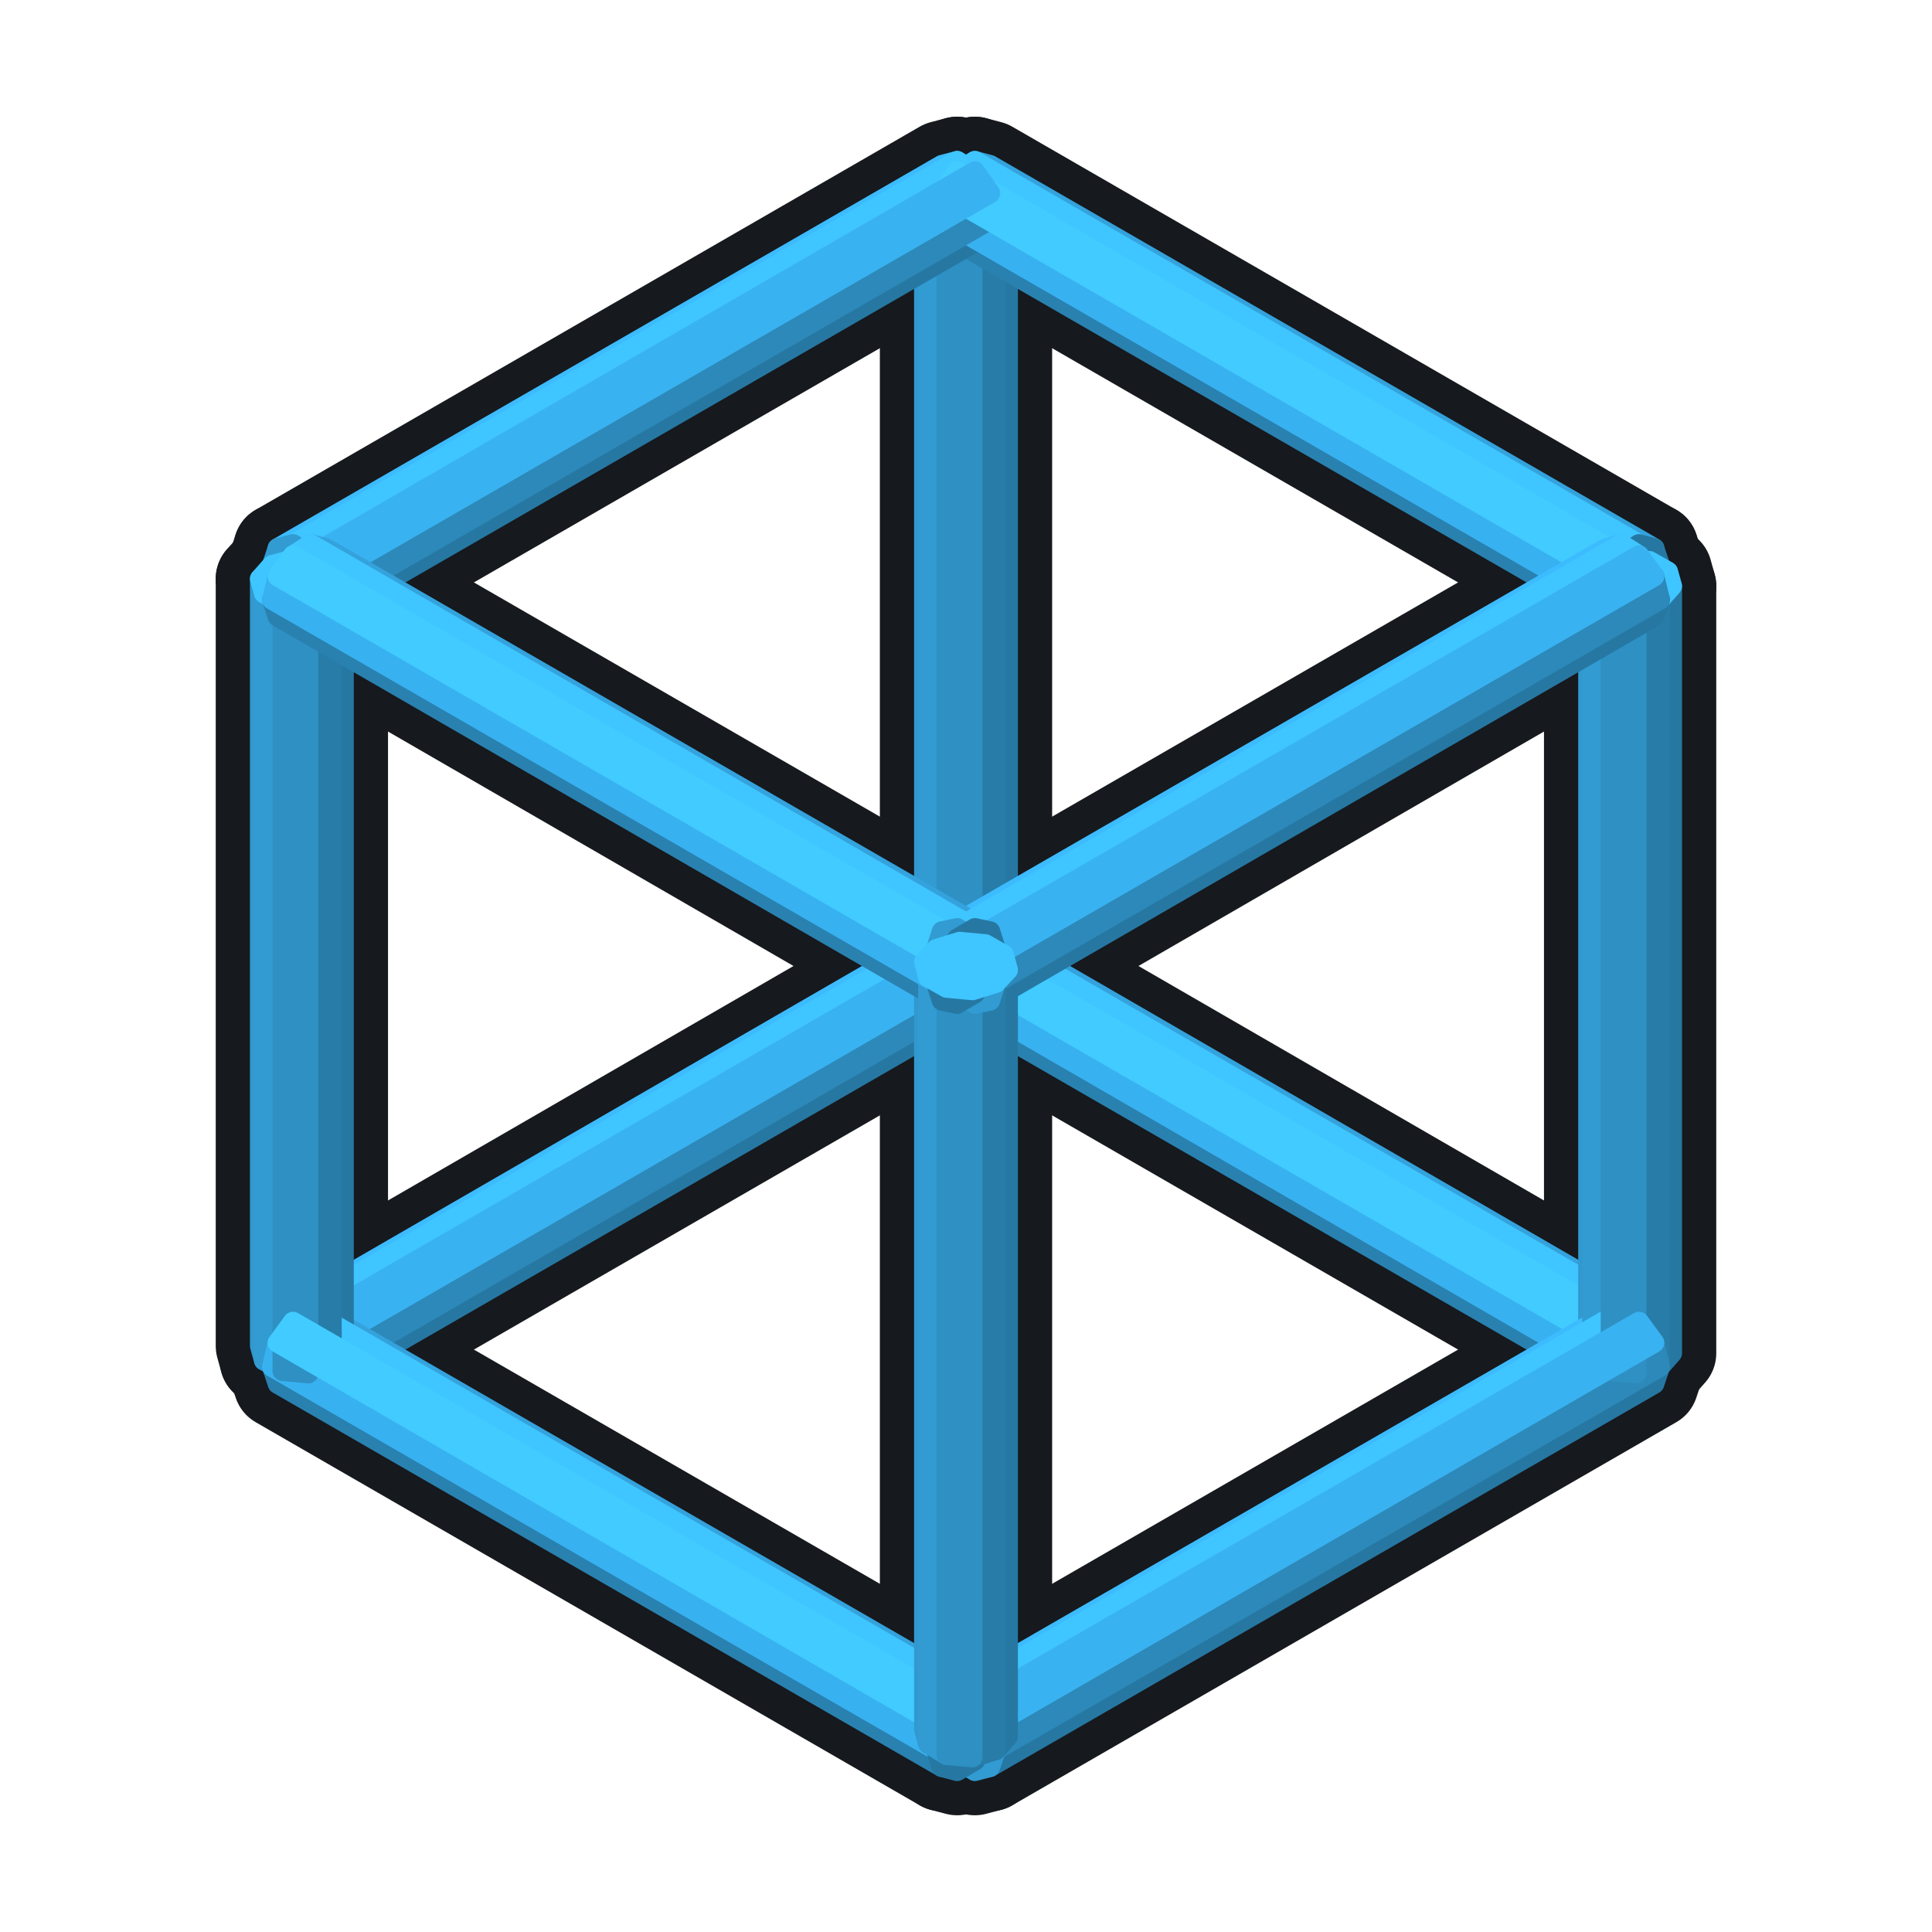
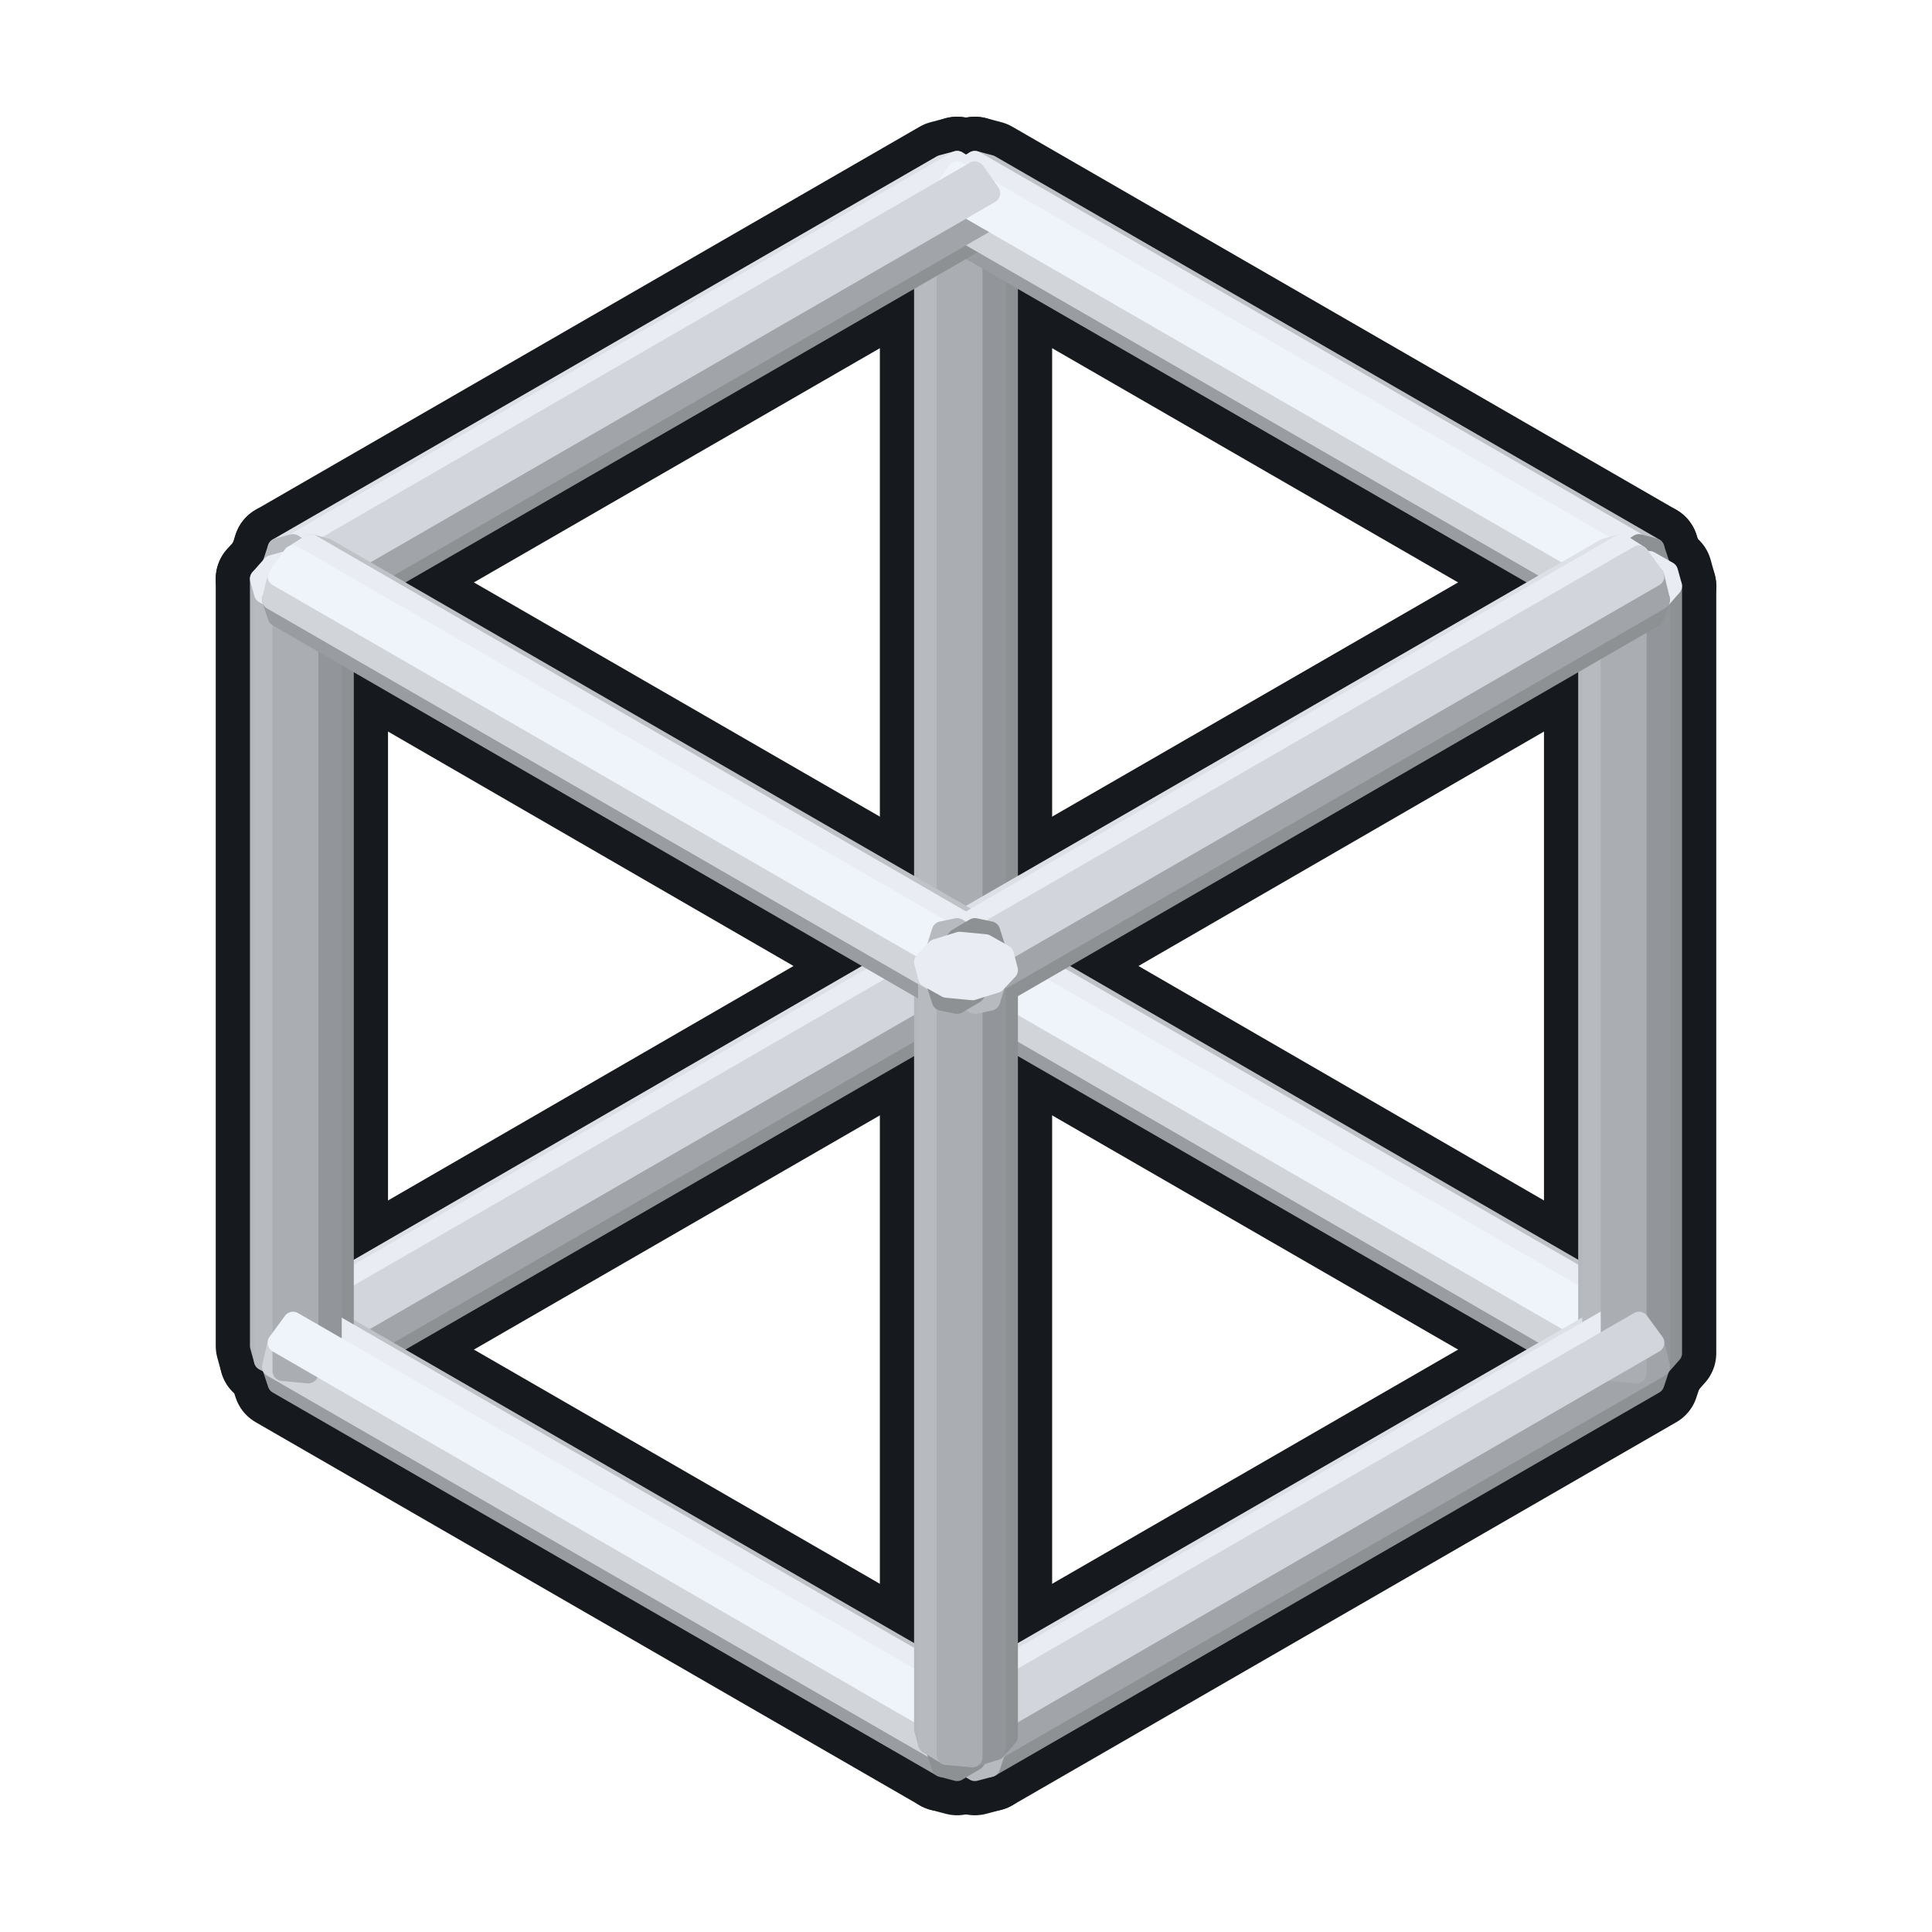
<svg xmlns="http://www.w3.org/2000/svg" width="24" height="24" viewBox="0 0 24 24">
  <path d="M11.48 11.95 L11.53 12.14 L11.53 2.61 L11.48 2.43 Z" fill="#16191d" stroke="#16191d" stroke-width="1.1" stroke-linejoin="round" />
  <path d="M12.30 11.57 L12.11 11.53 L20.36 16.29 L20.55 16.34 Z" fill="#16191d" stroke="#16191d" stroke-width="1.1" stroke-linejoin="round" />
  <path d="M11.89 11.53 L11.70 11.57 L3.45 16.34 L3.64 16.29 Z" fill="#16191d" stroke="#16191d" stroke-width="1.1" stroke-linejoin="round" />
  <path d="M12.37 12.21 L12.52 12.05 L12.52 2.52 L12.37 2.69 Z" fill="#16191d" stroke="#16191d" stroke-width="1.1" stroke-linejoin="round" />
  <path d="M11.63 12.21 L11.70 12.43 L19.95 17.19 L19.88 16.98 Z" fill="#16191d" stroke="#16191d" stroke-width="1.1" stroke-linejoin="round" />
  <path d="M12.30 12.43 L12.37 12.21 L4.12 16.98 L4.05 17.19 Z" fill="#16191d" stroke="#16191d" stroke-width="1.1" stroke-linejoin="round" />
  <path d="M11.53 12.14 L11.76 12.27 L11.76 2.74 L11.53 2.61 Z" fill="#16191d" stroke="#16191d" stroke-width="1.1" stroke-linejoin="round" />
  <path d="M12.11 11.53 L11.89 11.66 L20.14 16.42 L20.36 16.29 Z" fill="#16191d" stroke="#16191d" stroke-width="1.1" stroke-linejoin="round" />
  <path d="M12.11 11.66 L11.89 11.53 L3.64 16.29 L3.86 16.42 Z" fill="#16191d" stroke="#16191d" stroke-width="1.1" stroke-linejoin="round" />
  <path d="M12.08 12.30 L12.37 12.21 L12.37 2.69 L12.08 2.77 Z" fill="#16191d" stroke="#16191d" stroke-width="1.1" stroke-linejoin="round" />
  <path d="M11.70 11.92 L11.63 12.21 L19.88 16.98 L19.95 16.68 Z" fill="#16191d" stroke="#16191d" stroke-width="1.1" stroke-linejoin="round" />
  <path d="M12.37 12.21 L12.30 11.92 L4.05 16.68 L4.12 16.98 Z" fill="#16191d" stroke="#16191d" stroke-width="1.1" stroke-linejoin="round" />
  <path d="M11.76 12.27 L12.08 12.30 L12.08 2.77 L11.76 2.74 Z" fill="#16191d" stroke="#16191d" stroke-width="1.1" stroke-linejoin="round" />
  <path d="M11.89 11.66 L11.70 11.92 L19.95 16.68 L20.14 16.42 Z" fill="#16191d" stroke="#16191d" stroke-width="1.1" stroke-linejoin="round" />
  <path d="M12.30 11.92 L12.11 11.66 L3.86 16.42 L4.05 16.68 Z" fill="#16191d" stroke="#16191d" stroke-width="1.1" stroke-linejoin="round" />
  <path d="M12.37 2.69 L12.52 2.52 L12.47 2.34 L12.24 2.20 L11.92 2.17 L11.63 2.26 L11.48 2.43 L11.53 2.61 L11.76 2.74 L12.08 2.77 Z" fill="#16191d" stroke="#16191d" stroke-width="1.1" stroke-linejoin="round" />
  <path d="M19.88 16.98 L19.95 17.19 L20.14 17.24 L20.36 17.10 L20.55 16.84 L20.62 16.55 L20.55 16.34 L20.36 16.29 L20.14 16.42 L19.95 16.68 Z" fill="#16191d" stroke="#16191d" stroke-width="1.1" stroke-linejoin="round" />
  <path d="M3.38 16.55 L3.45 16.84 L3.64 17.10 L3.86 17.24 L4.05 17.19 L4.12 16.98 L4.05 16.68 L3.86 16.42 L3.64 16.29 L3.45 16.34 Z" fill="#16191d" stroke="#16191d" stroke-width="1.1" stroke-linejoin="round" />
  <path d="M12.30 2.05 L12.11 2.00 L20.36 6.76 L20.55 6.81 Z" fill="#16191d" stroke="#16191d" stroke-width="1.1" stroke-linejoin="round" />
  <path d="M11.89 2.00 L11.70 2.05 L3.45 6.81 L3.64 6.76 Z" fill="#16191d" stroke="#16191d" stroke-width="1.1" stroke-linejoin="round" />
  <path d="M19.73 16.72 L19.78 16.90 L19.78 7.37 L19.73 7.19 Z" fill="#16191d" stroke="#16191d" stroke-width="1.1" stroke-linejoin="round" />
  <path d="M3.23 16.72 L3.28 16.90 L3.28 7.37 L3.23 7.19 Z" fill="#16191d" stroke="#16191d" stroke-width="1.1" stroke-linejoin="round" />
  <path d="M4.05 16.34 L3.86 16.29 L12.11 21.05 L12.30 21.10 Z" fill="#16191d" stroke="#16191d" stroke-width="1.1" stroke-linejoin="round" />
  <path d="M20.14 16.29 L19.95 16.34 L11.70 21.10 L11.89 21.05 Z" fill="#16191d" stroke="#16191d" stroke-width="1.1" stroke-linejoin="round" />
  <path d="M11.63 2.69 L11.70 2.90 L19.95 7.66 L19.88 7.45 Z" fill="#16191d" stroke="#16191d" stroke-width="1.1" stroke-linejoin="round" />
  <path d="M12.30 2.90 L12.37 2.69 L4.12 7.45 L4.05 7.66 Z" fill="#16191d" stroke="#16191d" stroke-width="1.1" stroke-linejoin="round" />
  <path d="M4.12 16.98 L4.27 16.81 L4.27 7.28 L4.12 7.45 Z" fill="#16191d" stroke="#16191d" stroke-width="1.1" stroke-linejoin="round" />
  <path d="M20.62 16.98 L20.77 16.81 L20.77 7.28 L20.62 7.45 Z" fill="#16191d" stroke="#16191d" stroke-width="1.1" stroke-linejoin="round" />
  <path d="M20.55 17.19 L20.62 16.98 L12.37 21.74 L12.30 21.95 Z" fill="#16191d" stroke="#16191d" stroke-width="1.1" stroke-linejoin="round" />
  <path d="M3.38 16.98 L3.45 17.19 L11.70 21.95 L11.63 21.74 Z" fill="#16191d" stroke="#16191d" stroke-width="1.1" stroke-linejoin="round" />
  <path d="M12.11 2.00 L11.89 2.13 L20.14 6.90 L20.36 6.76 Z" fill="#16191d" stroke="#16191d" stroke-width="1.1" stroke-linejoin="round" />
  <path d="M3.28 16.90 L3.51 17.03 L3.51 7.51 L3.28 7.37 Z" fill="#16191d" stroke="#16191d" stroke-width="1.1" stroke-linejoin="round" />
  <path d="M12.11 2.13 L11.89 2.00 L3.64 6.76 L3.86 6.90 Z" fill="#16191d" stroke="#16191d" stroke-width="1.1" stroke-linejoin="round" />
  <path d="M19.78 16.90 L20.01 17.03 L20.01 7.51 L19.78 7.37 Z" fill="#16191d" stroke="#16191d" stroke-width="1.1" stroke-linejoin="round" />
  <path d="M3.86 16.29 L3.64 16.42 L11.89 21.18 L12.11 21.05 Z" fill="#16191d" stroke="#16191d" stroke-width="1.1" stroke-linejoin="round" />
  <path d="M20.36 16.42 L20.14 16.29 L11.89 21.05 L12.11 21.18 Z" fill="#16191d" stroke="#16191d" stroke-width="1.1" stroke-linejoin="round" />
  <path d="M11.70 2.40 L11.63 2.69 L19.88 7.45 L19.95 7.16 Z" fill="#16191d" stroke="#16191d" stroke-width="1.1" stroke-linejoin="round" />
  <path d="M12.37 2.69 L12.30 2.40 L4.05 7.16 L4.12 7.45 Z" fill="#16191d" stroke="#16191d" stroke-width="1.1" stroke-linejoin="round" />
  <path d="M3.83 17.06 L4.12 16.98 L4.12 7.45 L3.83 7.54 Z" fill="#16191d" stroke="#16191d" stroke-width="1.1" stroke-linejoin="round" />
  <path d="M20.33 17.06 L20.62 16.98 L20.62 7.45 L20.33 7.54 Z" fill="#16191d" stroke="#16191d" stroke-width="1.1" stroke-linejoin="round" />
  <path d="M20.62 16.98 L20.55 16.68 L12.30 21.45 L12.37 21.74 Z" fill="#16191d" stroke="#16191d" stroke-width="1.1" stroke-linejoin="round" />
  <path d="M3.45 16.68 L3.38 16.98 L11.63 21.74 L11.70 21.45 Z" fill="#16191d" stroke="#16191d" stroke-width="1.1" stroke-linejoin="round" />
  <path d="M11.89 2.13 L11.70 2.40 L19.95 7.16 L20.14 6.90 Z" fill="#16191d" stroke="#16191d" stroke-width="1.1" stroke-linejoin="round" />
  <path d="M3.51 17.03 L3.83 17.06 L3.83 7.54 L3.51 7.51 Z" fill="#16191d" stroke="#16191d" stroke-width="1.1" stroke-linejoin="round" />
  <path d="M12.30 2.40 L12.11 2.13 L3.86 6.90 L4.05 7.16 Z" fill="#16191d" stroke="#16191d" stroke-width="1.1" stroke-linejoin="round" />
  <path d="M20.01 17.03 L20.33 17.06 L20.33 7.54 L20.01 7.51 Z" fill="#16191d" stroke="#16191d" stroke-width="1.1" stroke-linejoin="round" />
  <path d="M20.55 16.68 L20.36 16.42 L12.11 21.18 L12.30 21.45 Z" fill="#16191d" stroke="#16191d" stroke-width="1.1" stroke-linejoin="round" />
  <path d="M3.64 16.42 L3.45 16.68 L11.70 21.45 L11.89 21.18 Z" fill="#16191d" stroke="#16191d" stroke-width="1.1" stroke-linejoin="round" />
  <path d="M19.88 7.45 L19.95 7.66 L20.14 7.71 L20.36 7.58 L20.55 7.32 L20.62 7.02 L20.55 6.81 L20.36 6.76 L20.14 6.90 L19.95 7.16 Z" fill="#16191d" stroke="#16191d" stroke-width="1.1" stroke-linejoin="round" />
  <path d="M3.38 7.02 L3.45 7.32 L3.64 7.58 L3.86 7.71 L4.05 7.66 L4.12 7.45 L4.05 7.16 L3.86 6.90 L3.64 6.76 L3.45 6.81 Z" fill="#16191d" stroke="#16191d" stroke-width="1.1" stroke-linejoin="round" />
  <path d="M20.62 7.45 L20.77 7.28 L20.72 7.10 L20.49 6.97 L20.17 6.94 L19.88 7.02 L19.73 7.19 L19.78 7.37 L20.01 7.51 L20.33 7.54 Z" fill="#16191d" stroke="#16191d" stroke-width="1.1" stroke-linejoin="round" />
  <path d="M11.63 21.31 L11.70 21.60 L11.89 21.87 L12.11 22.00 L12.30 21.95 L12.37 21.74 L12.30 21.45 L12.11 21.18 L11.89 21.05 L11.70 21.10 Z" fill="#16191d" stroke="#16191d" stroke-width="1.1" stroke-linejoin="round" />
  <path d="M4.12 7.45 L4.27 7.28 L4.22 7.10 L3.99 6.97 L3.67 6.94 L3.38 7.02 L3.23 7.19 L3.28 7.37 L3.51 7.51 L3.83 7.54 Z" fill="#16191d" stroke="#16191d" stroke-width="1.1" stroke-linejoin="round" />
  <path d="M11.63 21.74 L11.70 21.95 L11.89 22.00 L12.11 21.87 L12.30 21.60 L12.37 21.31 L12.30 21.10 L12.11 21.05 L11.89 21.18 L11.70 21.45 Z" fill="#16191d" stroke="#16191d" stroke-width="1.1" stroke-linejoin="round" />
  <path d="M20.14 6.76 L19.95 6.81 L11.70 11.57 L11.89 11.53 Z" fill="#16191d" stroke="#16191d" stroke-width="1.1" stroke-linejoin="round" />
  <path d="M4.05 6.81 L3.86 6.76 L12.11 11.53 L12.30 11.57 Z" fill="#16191d" stroke="#16191d" stroke-width="1.1" stroke-linejoin="round" />
  <path d="M11.48 21.48 L11.53 21.66 L11.53 12.14 L11.48 11.95 Z" fill="#16191d" stroke="#16191d" stroke-width="1.1" stroke-linejoin="round" />
  <path d="M20.55 7.66 L20.62 7.45 L12.37 12.21 L12.30 12.43 Z" fill="#16191d" stroke="#16191d" stroke-width="1.1" stroke-linejoin="round" />
  <path d="M3.38 7.45 L3.45 7.66 L11.70 12.43 L11.63 12.21 Z" fill="#16191d" stroke="#16191d" stroke-width="1.1" stroke-linejoin="round" />
  <path d="M12.37 21.74 L12.52 21.57 L12.52 12.05 L12.37 12.21 Z" fill="#16191d" stroke="#16191d" stroke-width="1.1" stroke-linejoin="round" />
  <path d="M20.36 6.90 L20.14 6.76 L11.89 11.53 L12.11 11.66 Z" fill="#16191d" stroke="#16191d" stroke-width="1.1" stroke-linejoin="round" />
  <path d="M3.86 6.76 L3.64 6.90 L11.89 11.66 L12.11 11.53 Z" fill="#16191d" stroke="#16191d" stroke-width="1.1" stroke-linejoin="round" />
  <path d="M11.53 21.66 L11.76 21.80 L11.76 12.27 L11.53 12.14 Z" fill="#16191d" stroke="#16191d" stroke-width="1.1" stroke-linejoin="round" />
  <path d="M20.62 7.45 L20.55 7.16 L12.30 11.92 L12.37 12.21 Z" fill="#16191d" stroke="#16191d" stroke-width="1.1" stroke-linejoin="round" />
  <path d="M3.45 7.16 L3.38 7.45 L11.63 12.21 L11.70 11.92 Z" fill="#16191d" stroke="#16191d" stroke-width="1.1" stroke-linejoin="round" />
  <path d="M12.08 21.83 L12.37 21.74 L12.37 12.21 L12.08 12.30 Z" fill="#16191d" stroke="#16191d" stroke-width="1.1" stroke-linejoin="round" />
  <path d="M20.55 7.16 L20.36 6.90 L12.11 11.66 L12.30 11.92 Z" fill="#16191d" stroke="#16191d" stroke-width="1.1" stroke-linejoin="round" />
  <path d="M3.64 6.90 L3.45 7.16 L11.70 11.92 L11.89 11.66 Z" fill="#16191d" stroke="#16191d" stroke-width="1.1" stroke-linejoin="round" />
  <path d="M11.76 21.80 L12.08 21.83 L12.08 12.30 L11.76 12.27 Z" fill="#16191d" stroke="#16191d" stroke-width="1.1" stroke-linejoin="round" />
  <path d="M11.63 11.79 L11.70 12.08 L11.89 12.34 L12.11 12.47 L12.30 12.43 L12.37 12.21 L12.30 11.92 L12.11 11.66 L11.89 11.53 L11.70 11.57 Z" fill="#16191d" stroke="#16191d" stroke-width="1.1" stroke-linejoin="round" />
  <path d="M11.63 12.21 L11.70 12.43 L11.89 12.47 L12.11 12.34 L12.30 12.08 L12.37 11.79 L12.30 11.57 L12.11 11.53 L11.89 11.66 L11.70 11.92 Z" fill="#16191d" stroke="#16191d" stroke-width="1.1" stroke-linejoin="round" />
  <path d="M12.37 12.21 L12.52 12.05 L12.47 11.86 L12.24 11.73 L11.92 11.70 L11.63 11.79 L11.48 11.95 L11.53 12.14 L11.76 12.27 L12.08 12.30 Z" fill="#16191d" stroke="#16191d" stroke-width="1.1" stroke-linejoin="round" />
-   <path d="M11.48 11.95 L11.53 12.14 L11.53 2.61 L11.48 2.43 Z" fill="#3199cf" stroke="#3199cf" stroke-width="0.25" stroke-linejoin="round" />
-   <path d="M12.30 11.57 L12.11 11.53 L20.36 16.29 L20.55 16.34 Z" fill="#34a2dc" stroke="#34a2dc" stroke-width="0.25" stroke-linejoin="round" />
-   <path d="M11.89 11.53 L11.70 11.57 L3.45 16.34 L3.64 16.29 Z" fill="#3cbbfe" stroke="#3cbbfe" stroke-width="0.25" stroke-linejoin="round" />
-   <path d="M12.37 12.21 L12.52 12.05 L12.52 2.52 L12.37 2.69 Z" fill="#2678a3" stroke="#2678a3" stroke-width="0.25" stroke-linejoin="round" />
-   <path d="M11.63 12.21 L11.70 12.43 L19.95 17.19 L19.88 16.98 Z" fill="#2981b0" stroke="#2981b0" stroke-width="0.25" stroke-linejoin="round" />
-   <path d="M12.30 12.43 L12.37 12.21 L4.12 16.98 L4.05 17.19 Z" fill="#2678a3" stroke="#2678a3" stroke-width="0.25" stroke-linejoin="round" />
-   <path d="M11.53 12.14 L11.76 12.27 L11.76 2.74 L11.53 2.61 Z" fill="#319bd2" stroke="#319bd2" stroke-width="0.25" stroke-linejoin="round" />
-   <path d="M12.11 11.53 L11.89 11.66 L20.14 16.42 L20.36 16.29 Z" fill="#3fc5ff" stroke="#3fc5ff" stroke-width="0.25" stroke-linejoin="round" />
-   <path d="M12.11 11.66 L11.89 11.53 L3.64 16.29 L3.86 16.42 Z" fill="#3fc5ff" stroke="#3fc5ff" stroke-width="0.25" stroke-linejoin="round" />
-   <path d="M12.08 12.30 L12.37 12.21 L12.37 2.69 L12.08 2.77 Z" fill="#277ca8" stroke="#277ca8" stroke-width="0.25" stroke-linejoin="round" />
-   <path d="M11.70 11.92 L11.63 12.21 L19.88 16.98 L19.95 16.68 Z" fill="#38b1f0" stroke="#38b1f0" stroke-width="0.25" stroke-linejoin="round" />
-   <path d="M12.37 12.21 L12.30 11.92 L4.05 16.68 L4.12 16.98 Z" fill="#2c89b9" stroke="#2c89b9" stroke-width="0.25" stroke-linejoin="round" />
-   <path d="M11.76 12.27 L12.08 12.30 L12.08 2.77 L11.76 2.74 Z" fill="#2e90c3" stroke="#2e90c3" stroke-width="0.25" stroke-linejoin="round" />
-   <path d="M11.89 11.66 L11.70 11.92 L19.95 16.68 L20.14 16.42 Z" fill="#41cbff" stroke="#41cbff" stroke-width="0.25" stroke-linejoin="round" />
-   <path d="M12.30 11.92 L12.11 11.66 L3.86 16.42 L4.05 16.68 Z" fill="#39b2f1" stroke="#39b2f1" stroke-width="0.25" stroke-linejoin="round" />
-   <path d="M12.37 2.69 L12.52 2.52 L12.47 2.34 L12.24 2.20 L11.92 2.17 L11.63 2.26 L11.48 2.43 L11.53 2.61 L11.76 2.74 L12.08 2.77 Z" fill="#3fc5ff" stroke="#3fc5ff" stroke-width="0.25" stroke-linejoin="round" />
-   <path d="M19.88 16.98 L19.95 17.19 L20.14 17.24 L20.36 17.10 L20.55 16.84 L20.62 16.55 L20.55 16.34 L20.36 16.29 L20.14 16.42 L19.95 16.68 Z" fill="#2678a3" stroke="#2678a3" stroke-width="0.25" stroke-linejoin="round" />
-   <path d="M3.38 16.55 L3.45 16.84 L3.64 17.10 L3.86 17.24 L4.05 17.19 L4.12 16.98 L4.05 16.68 L3.86 16.42 L3.64 16.29 L3.45 16.34 Z" fill="#319bd2" stroke="#319bd2" stroke-width="0.25" stroke-linejoin="round" />
-   <path d="M12.30 2.05 L12.11 2.00 L20.36 6.76 L20.55 6.81 Z" fill="#34a2dc" stroke="#34a2dc" stroke-width="0.25" stroke-linejoin="round" />
-   <path d="M11.89 2.00 L11.70 2.05 L3.45 6.81 L3.64 6.76 Z" fill="#3cbbfe" stroke="#3cbbfe" stroke-width="0.25" stroke-linejoin="round" />
-   <path d="M19.73 16.72 L19.78 16.90 L19.78 7.37 L19.73 7.19 Z" fill="#3199cf" stroke="#3199cf" stroke-width="0.25" stroke-linejoin="round" />
-   <path d="M3.23 16.72 L3.28 16.90 L3.28 7.37 L3.23 7.19 Z" fill="#3199cf" stroke="#3199cf" stroke-width="0.25" stroke-linejoin="round" />
-   <path d="M4.05 16.34 L3.86 16.29 L12.11 21.05 L12.30 21.10 Z" fill="#34a2dc" stroke="#34a2dc" stroke-width="0.25" stroke-linejoin="round" />
-   <path d="M20.14 16.29 L19.95 16.34 L11.70 21.10 L11.89 21.05 Z" fill="#3cbbfe" stroke="#3cbbfe" stroke-width="0.25" stroke-linejoin="round" />
-   <path d="M11.63 2.69 L11.70 2.90 L19.95 7.66 L19.88 7.45 Z" fill="#2981b0" stroke="#2981b0" stroke-width="0.25" stroke-linejoin="round" />
-   <path d="M12.30 2.90 L12.37 2.69 L4.12 7.45 L4.05 7.66 Z" fill="#2678a3" stroke="#2678a3" stroke-width="0.25" stroke-linejoin="round" />
-   <path d="M4.12 16.98 L4.27 16.81 L4.27 7.28 L4.12 7.45 Z" fill="#2678a3" stroke="#2678a3" stroke-width="0.25" stroke-linejoin="round" />
-   <path d="M20.62 16.98 L20.77 16.81 L20.77 7.28 L20.62 7.45 Z" fill="#2678a3" stroke="#2678a3" stroke-width="0.25" stroke-linejoin="round" />
-   <path d="M20.55 17.19 L20.62 16.98 L12.37 21.74 L12.30 21.95 Z" fill="#2678a3" stroke="#2678a3" stroke-width="0.25" stroke-linejoin="round" />
-   <path d="M3.38 16.98 L3.45 17.19 L11.70 21.95 L11.63 21.74 Z" fill="#2981b0" stroke="#2981b0" stroke-width="0.25" stroke-linejoin="round" />
-   <path d="M12.11 2.00 L11.89 2.13 L20.14 6.90 L20.36 6.76 Z" fill="#3fc5ff" stroke="#3fc5ff" stroke-width="0.25" stroke-linejoin="round" />
-   <path d="M3.28 16.90 L3.51 17.03 L3.51 7.51 L3.28 7.37 Z" fill="#319bd2" stroke="#319bd2" stroke-width="0.25" stroke-linejoin="round" />
-   <path d="M12.11 2.13 L11.89 2.00 L3.64 6.76 L3.86 6.90 Z" fill="#3fc5ff" stroke="#3fc5ff" stroke-width="0.25" stroke-linejoin="round" />
-   <path d="M19.78 16.90 L20.01 17.03 L20.01 7.51 L19.78 7.37 Z" fill="#319bd2" stroke="#319bd2" stroke-width="0.25" stroke-linejoin="round" />
-   <path d="M3.86 16.29 L3.64 16.42 L11.89 21.18 L12.11 21.05 Z" fill="#3fc5ff" stroke="#3fc5ff" stroke-width="0.25" stroke-linejoin="round" />
-   <path d="M20.36 16.42 L20.14 16.29 L11.89 21.05 L12.11 21.18 Z" fill="#3fc5ff" stroke="#3fc5ff" stroke-width="0.25" stroke-linejoin="round" />
-   <path d="M11.70 2.40 L11.63 2.69 L19.88 7.45 L19.95 7.16 Z" fill="#38b1f0" stroke="#38b1f0" stroke-width="0.25" stroke-linejoin="round" />
-   <path d="M12.37 2.69 L12.30 2.40 L4.05 7.16 L4.12 7.45 Z" fill="#2c89b9" stroke="#2c89b9" stroke-width="0.25" stroke-linejoin="round" />
-   <path d="M3.83 17.06 L4.12 16.98 L4.12 7.45 L3.83 7.54 Z" fill="#277ca8" stroke="#277ca8" stroke-width="0.25" stroke-linejoin="round" />
-   <path d="M20.33 17.06 L20.62 16.98 L20.62 7.45 L20.33 7.54 Z" fill="#277ca8" stroke="#277ca8" stroke-width="0.25" stroke-linejoin="round" />
-   <path d="M20.62 16.98 L20.55 16.68 L12.30 21.45 L12.37 21.74 Z" fill="#2c89b9" stroke="#2c89b9" stroke-width="0.25" stroke-linejoin="round" />
-   <path d="M3.45 16.68 L3.38 16.98 L11.63 21.74 L11.70 21.45 Z" fill="#38b1f0" stroke="#38b1f0" stroke-width="0.25" stroke-linejoin="round" />
-   <path d="M11.89 2.13 L11.70 2.40 L19.95 7.16 L20.14 6.90 Z" fill="#41cbff" stroke="#41cbff" stroke-width="0.25" stroke-linejoin="round" />
-   <path d="M3.51 17.03 L3.83 17.06 L3.83 7.54 L3.51 7.51 Z" fill="#2e90c3" stroke="#2e90c3" stroke-width="0.25" stroke-linejoin="round" />
-   <path d="M12.30 2.40 L12.11 2.13 L3.86 6.90 L4.05 7.16 Z" fill="#39b2f1" stroke="#39b2f1" stroke-width="0.25" stroke-linejoin="round" />
-   <path d="M20.01 17.03 L20.33 17.06 L20.33 7.54 L20.01 7.51 Z" fill="#2e90c3" stroke="#2e90c3" stroke-width="0.25" stroke-linejoin="round" />
-   <path d="M20.55 16.68 L20.36 16.42 L12.11 21.18 L12.30 21.45 Z" fill="#39b2f1" stroke="#39b2f1" stroke-width="0.25" stroke-linejoin="round" />
-   <path d="M3.64 16.42 L3.45 16.68 L11.70 21.45 L11.89 21.18 Z" fill="#41cbff" stroke="#41cbff" stroke-width="0.25" stroke-linejoin="round" />
-   <path d="M19.88 7.45 L19.95 7.66 L20.14 7.71 L20.36 7.58 L20.55 7.32 L20.62 7.02 L20.55 6.81 L20.36 6.76 L20.14 6.90 L19.95 7.16 Z" fill="#2678a3" stroke="#2678a3" stroke-width="0.25" stroke-linejoin="round" />
-   <path d="M3.38 7.02 L3.45 7.32 L3.64 7.58 L3.86 7.71 L4.05 7.66 L4.12 7.45 L4.05 7.16 L3.86 6.90 L3.64 6.76 L3.45 6.81 Z" fill="#319bd2" stroke="#319bd2" stroke-width="0.25" stroke-linejoin="round" />
-   <path d="M20.62 7.45 L20.77 7.28 L20.72 7.10 L20.49 6.97 L20.17 6.94 L19.88 7.02 L19.73 7.19 L19.78 7.37 L20.01 7.51 L20.33 7.54 Z" fill="#3fc5ff" stroke="#3fc5ff" stroke-width="0.25" stroke-linejoin="round" />
-   <path d="M11.63 21.31 L11.70 21.60 L11.89 21.87 L12.11 22.00 L12.30 21.95 L12.37 21.74 L12.30 21.45 L12.11 21.18 L11.89 21.05 L11.70 21.10 Z" fill="#319bd2" stroke="#319bd2" stroke-width="0.25" stroke-linejoin="round" />
-   <path d="M4.12 7.45 L4.27 7.28 L4.22 7.10 L3.99 6.97 L3.67 6.94 L3.38 7.02 L3.23 7.19 L3.28 7.37 L3.51 7.51 L3.83 7.54 Z" fill="#3fc5ff" stroke="#3fc5ff" stroke-width="0.25" stroke-linejoin="round" />
-   <path d="M11.63 21.74 L11.70 21.95 L11.89 22.00 L12.11 21.87 L12.30 21.60 L12.37 21.31 L12.30 21.10 L12.11 21.05 L11.89 21.18 L11.70 21.45 Z" fill="#2678a3" stroke="#2678a3" stroke-width="0.25" stroke-linejoin="round" />
-   <path d="M20.14 6.76 L19.95 6.81 L11.70 11.57 L11.89 11.53 Z" fill="#3cbbfe" stroke="#3cbbfe" stroke-width="0.25" stroke-linejoin="round" />
-   <path d="M4.05 6.81 L3.86 6.76 L12.11 11.53 L12.30 11.57 Z" fill="#34a2dc" stroke="#34a2dc" stroke-width="0.25" stroke-linejoin="round" />
-   <path d="M11.48 21.48 L11.53 21.66 L11.53 12.14 L11.48 11.95 Z" fill="#3199cf" stroke="#3199cf" stroke-width="0.25" stroke-linejoin="round" />
-   <path d="M20.55 7.66 L20.62 7.45 L12.37 12.21 L12.30 12.43 Z" fill="#2678a3" stroke="#2678a3" stroke-width="0.25" stroke-linejoin="round" />
-   <path d="M3.38 7.45 L3.45 7.66 L11.70 12.43 L11.63 12.21 Z" fill="#2981b0" stroke="#2981b0" stroke-width="0.25" stroke-linejoin="round" />
-   <path d="M12.37 21.74 L12.52 21.57 L12.52 12.05 L12.37 12.21 Z" fill="#2678a3" stroke="#2678a3" stroke-width="0.25" stroke-linejoin="round" />
-   <path d="M20.36 6.90 L20.14 6.76 L11.89 11.53 L12.11 11.66 Z" fill="#3fc5ff" stroke="#3fc5ff" stroke-width="0.25" stroke-linejoin="round" />
-   <path d="M3.86 6.76 L3.64 6.90 L11.89 11.66 L12.11 11.53 Z" fill="#3fc5ff" stroke="#3fc5ff" stroke-width="0.25" stroke-linejoin="round" />
-   <path d="M11.53 21.66 L11.76 21.80 L11.76 12.27 L11.53 12.14 Z" fill="#319bd2" stroke="#319bd2" stroke-width="0.25" stroke-linejoin="round" />
-   <path d="M20.62 7.45 L20.55 7.16 L12.30 11.92 L12.37 12.21 Z" fill="#2c89b9" stroke="#2c89b9" stroke-width="0.25" stroke-linejoin="round" />
-   <path d="M3.45 7.16 L3.38 7.45 L11.63 12.21 L11.70 11.92 Z" fill="#38b1f0" stroke="#38b1f0" stroke-width="0.25" stroke-linejoin="round" />
-   <path d="M12.08 21.83 L12.37 21.74 L12.37 12.21 L12.08 12.30 Z" fill="#277ca8" stroke="#277ca8" stroke-width="0.25" stroke-linejoin="round" />
-   <path d="M20.55 7.16 L20.36 6.90 L12.11 11.66 L12.30 11.92 Z" fill="#39b2f1" stroke="#39b2f1" stroke-width="0.25" stroke-linejoin="round" />
-   <path d="M3.64 6.90 L3.45 7.16 L11.70 11.92 L11.89 11.66 Z" fill="#41cbff" stroke="#41cbff" stroke-width="0.25" stroke-linejoin="round" />
-   <path d="M11.76 21.80 L12.08 21.83 L12.08 12.30 L11.76 12.27 Z" fill="#2e90c3" stroke="#2e90c3" stroke-width="0.25" stroke-linejoin="round" />
-   <path d="M11.63 11.79 L11.70 12.08 L11.89 12.34 L12.11 12.47 L12.30 12.43 L12.37 12.21 L12.30 11.92 L12.11 11.66 L11.89 11.53 L11.70 11.57 Z" fill="#319bd2" stroke="#319bd2" stroke-width="0.25" stroke-linejoin="round" />
-   <path d="M11.63 12.21 L11.70 12.43 L11.89 12.47 L12.11 12.34 L12.30 12.08 L12.37 11.79 L12.30 11.57 L12.11 11.53 L11.89 11.66 L11.70 11.92 Z" fill="#2678a3" stroke="#2678a3" stroke-width="0.25" stroke-linejoin="round" />
-   <path d="M12.37 12.21 L12.52 12.05 L12.47 11.86 L12.24 11.73 L11.92 11.70 L11.63 11.79 L11.48 11.95 L11.53 12.14 L11.76 12.27 L12.08 12.30 Z" fill="#3fc5ff" stroke="#3fc5ff" stroke-width="0.25" stroke-linejoin="round" />
+   <path d="M11.48 11.95 L11.53 12.14 L11.53 2.61 L11.48 2.43 Z" fill="#b4b8bd" stroke="#b4b8bd" stroke-width="0.25" stroke-linejoin="round" />
+   <path d="M12.30 11.57 L12.11 11.53 L20.36 16.29 L20.55 16.34 Z" fill="#bfc3c8" stroke="#bfc3c8" stroke-width="0.25" stroke-linejoin="round" />
+   <path d="M11.89 11.53 L11.70 11.57 L3.45 16.34 L3.64 16.29 Z" fill="#dde1e7" stroke="#dde1e7" stroke-width="0.25" stroke-linejoin="round" />
+   <path d="M12.37 12.21 L12.52 12.05 L12.52 2.52 L12.37 2.69 Z" fill="#8e9194" stroke="#8e9194" stroke-width="0.25" stroke-linejoin="round" />
+   <path d="M11.63 12.21 L11.70 12.43 L19.95 17.19 L19.88 16.98 Z" fill="#999ca0" stroke="#999ca0" stroke-width="0.25" stroke-linejoin="round" />
+   <path d="M12.30 12.43 L12.37 12.21 L4.12 16.98 L4.05 17.19 Z" fill="#8e9194" stroke="#8e9194" stroke-width="0.25" stroke-linejoin="round" />
+   <path d="M11.53 12.14 L11.76 12.27 L11.76 2.74 L11.53 2.61 Z" fill="#b7babf" stroke="#b7babf" stroke-width="0.25" stroke-linejoin="round" />
+   <path d="M12.11 11.53 L11.89 11.66 L20.14 16.42 L20.36 16.29 Z" fill="#e9edf3" stroke="#e9edf3" stroke-width="0.25" stroke-linejoin="round" />
+   <path d="M12.11 11.66 L11.89 11.53 L3.64 16.29 L3.86 16.42 Z" fill="#e9edf3" stroke="#e9edf3" stroke-width="0.25" stroke-linejoin="round" />
+   <path d="M12.08 12.30 L12.37 12.21 L12.37 2.69 L12.08 2.77 Z" fill="#929599" stroke="#929599" stroke-width="0.25" stroke-linejoin="round" />
+   <path d="M11.70 11.92 L11.63 12.21 L19.88 16.98 L19.95 16.68 Z" fill="#d1d5da" stroke="#d1d5da" stroke-width="0.25" stroke-linejoin="round" />
+   <path d="M12.37 12.21 L12.30 11.92 L4.05 16.68 L4.12 16.98 Z" fill="#a1a4a9" stroke="#a1a4a9" stroke-width="0.25" stroke-linejoin="round" />
+   <path d="M11.76 12.27 L12.08 12.30 L12.08 2.77 L11.76 2.74 Z" fill="#aaadb1" stroke="#aaadb1" stroke-width="0.25" stroke-linejoin="round" />
+   <path d="M11.89 11.66 L11.70 11.92 L19.95 16.68 L20.14 16.42 Z" fill="#eff4fa" stroke="#eff4fa" stroke-width="0.25" stroke-linejoin="round" />
+   <path d="M12.30 11.92 L12.11 11.66 L3.86 16.42 L4.05 16.68 Z" fill="#d2d6dc" stroke="#d2d6dc" stroke-width="0.25" stroke-linejoin="round" />
+   <path d="M12.37 2.69 L12.52 2.52 L12.47 2.34 L12.24 2.20 L11.92 2.17 L11.63 2.26 L11.48 2.43 L11.53 2.61 L11.76 2.74 L12.08 2.77 Z" fill="#e9edf3" stroke="#e9edf3" stroke-width="0.25" stroke-linejoin="round" />
+   <path d="M19.88 16.98 L19.95 17.19 L20.14 17.24 L20.36 17.10 L20.55 16.84 L20.62 16.55 L20.55 16.34 L20.36 16.29 L20.14 16.42 L19.95 16.68 Z" fill="#8e9194" stroke="#8e9194" stroke-width="0.25" stroke-linejoin="round" />
+   <path d="M3.38 16.55 L3.45 16.84 L3.64 17.10 L3.86 17.24 L4.05 17.19 L4.12 16.98 L4.05 16.68 L3.86 16.42 L3.64 16.29 L3.45 16.34 Z" fill="#b7babf" stroke="#b7babf" stroke-width="0.25" stroke-linejoin="round" />
+   <path d="M12.30 2.05 L12.11 2.00 L20.36 6.76 L20.55 6.81 Z" fill="#bfc3c8" stroke="#bfc3c8" stroke-width="0.25" stroke-linejoin="round" />
+   <path d="M11.89 2.00 L11.70 2.05 L3.45 6.81 L3.64 6.76 Z" fill="#dde1e7" stroke="#dde1e7" stroke-width="0.25" stroke-linejoin="round" />
+   <path d="M19.73 16.72 L19.78 16.90 L19.78 7.37 L19.73 7.19 Z" fill="#b4b8bd" stroke="#b4b8bd" stroke-width="0.25" stroke-linejoin="round" />
+   <path d="M3.23 16.72 L3.28 16.90 L3.28 7.37 L3.23 7.19 Z" fill="#b4b8bd" stroke="#b4b8bd" stroke-width="0.25" stroke-linejoin="round" />
+   <path d="M4.05 16.34 L3.86 16.29 L12.11 21.05 L12.30 21.10 Z" fill="#bfc3c8" stroke="#bfc3c8" stroke-width="0.25" stroke-linejoin="round" />
+   <path d="M20.14 16.29 L19.95 16.34 L11.70 21.10 L11.89 21.05 Z" fill="#dde1e7" stroke="#dde1e7" stroke-width="0.25" stroke-linejoin="round" />
+   <path d="M11.63 2.69 L11.70 2.90 L19.95 7.66 L19.88 7.45 Z" fill="#999ca0" stroke="#999ca0" stroke-width="0.25" stroke-linejoin="round" />
+   <path d="M12.30 2.90 L12.37 2.69 L4.12 7.45 L4.05 7.66 Z" fill="#8e9194" stroke="#8e9194" stroke-width="0.25" stroke-linejoin="round" />
+   <path d="M4.12 16.98 L4.27 16.81 L4.27 7.28 L4.12 7.45 Z" fill="#8e9194" stroke="#8e9194" stroke-width="0.25" stroke-linejoin="round" />
+   <path d="M20.62 16.98 L20.77 16.81 L20.77 7.28 L20.62 7.45 Z" fill="#8e9194" stroke="#8e9194" stroke-width="0.25" stroke-linejoin="round" />
+   <path d="M20.55 17.19 L20.62 16.98 L12.37 21.74 L12.30 21.95 Z" fill="#8e9194" stroke="#8e9194" stroke-width="0.25" stroke-linejoin="round" />
+   <path d="M3.38 16.98 L3.45 17.19 L11.70 21.95 L11.63 21.74 Z" fill="#999ca0" stroke="#999ca0" stroke-width="0.25" stroke-linejoin="round" />
+   <path d="M12.11 2.00 L11.89 2.13 L20.14 6.90 L20.36 6.76 Z" fill="#e9edf3" stroke="#e9edf3" stroke-width="0.25" stroke-linejoin="round" />
+   <path d="M3.28 16.90 L3.51 17.03 L3.51 7.51 L3.28 7.37 Z" fill="#b7babf" stroke="#b7babf" stroke-width="0.25" stroke-linejoin="round" />
+   <path d="M12.11 2.13 L11.89 2.00 L3.64 6.76 L3.86 6.90 Z" fill="#e9edf3" stroke="#e9edf3" stroke-width="0.25" stroke-linejoin="round" />
+   <path d="M19.78 16.90 L20.01 17.03 L20.01 7.51 L19.78 7.37 Z" fill="#b7babf" stroke="#b7babf" stroke-width="0.25" stroke-linejoin="round" />
+   <path d="M3.86 16.29 L3.64 16.42 L11.89 21.18 L12.11 21.05 Z" fill="#e9edf3" stroke="#e9edf3" stroke-width="0.25" stroke-linejoin="round" />
+   <path d="M20.36 16.42 L20.14 16.29 L11.89 21.05 L12.11 21.18 Z" fill="#e9edf3" stroke="#e9edf3" stroke-width="0.25" stroke-linejoin="round" />
+   <path d="M11.70 2.40 L11.63 2.69 L19.88 7.45 L19.95 7.16 Z" fill="#d1d5da" stroke="#d1d5da" stroke-width="0.25" stroke-linejoin="round" />
+   <path d="M12.37 2.69 L12.30 2.40 L4.05 7.16 L4.12 7.45 Z" fill="#a1a4a9" stroke="#a1a4a9" stroke-width="0.25" stroke-linejoin="round" />
+   <path d="M3.83 17.06 L4.12 16.98 L4.12 7.45 L3.83 7.54 Z" fill="#929599" stroke="#929599" stroke-width="0.25" stroke-linejoin="round" />
+   <path d="M20.33 17.06 L20.62 16.98 L20.62 7.45 L20.33 7.54 Z" fill="#929599" stroke="#929599" stroke-width="0.25" stroke-linejoin="round" />
+   <path d="M20.62 16.98 L20.55 16.68 L12.30 21.45 L12.37 21.74 Z" fill="#a1a4a9" stroke="#a1a4a9" stroke-width="0.25" stroke-linejoin="round" />
+   <path d="M3.45 16.68 L3.38 16.98 L11.63 21.74 L11.70 21.45 Z" fill="#d1d5da" stroke="#d1d5da" stroke-width="0.25" stroke-linejoin="round" />
+   <path d="M11.89 2.13 L11.70 2.40 L19.95 7.16 L20.14 6.90 Z" fill="#eff4fa" stroke="#eff4fa" stroke-width="0.25" stroke-linejoin="round" />
+   <path d="M3.51 17.03 L3.83 17.06 L3.83 7.54 L3.51 7.51 Z" fill="#aaadb1" stroke="#aaadb1" stroke-width="0.25" stroke-linejoin="round" />
+   <path d="M12.30 2.40 L12.11 2.13 L3.86 6.90 L4.05 7.16 Z" fill="#d2d6dc" stroke="#d2d6dc" stroke-width="0.25" stroke-linejoin="round" />
+   <path d="M20.01 17.03 L20.33 17.06 L20.33 7.54 L20.01 7.51 Z" fill="#aaadb1" stroke="#aaadb1" stroke-width="0.25" stroke-linejoin="round" />
+   <path d="M20.55 16.68 L20.36 16.42 L12.11 21.18 L12.30 21.45 Z" fill="#d2d6dc" stroke="#d2d6dc" stroke-width="0.25" stroke-linejoin="round" />
+   <path d="M3.64 16.42 L3.45 16.68 L11.70 21.45 L11.89 21.18 Z" fill="#eff4fa" stroke="#eff4fa" stroke-width="0.25" stroke-linejoin="round" />
+   <path d="M19.88 7.45 L19.95 7.66 L20.14 7.71 L20.36 7.58 L20.55 7.32 L20.62 7.02 L20.55 6.81 L20.36 6.76 L20.14 6.90 L19.95 7.16 Z" fill="#8e9194" stroke="#8e9194" stroke-width="0.25" stroke-linejoin="round" />
+   <path d="M3.38 7.02 L3.45 7.32 L3.64 7.58 L3.86 7.71 L4.05 7.66 L4.12 7.45 L4.05 7.16 L3.86 6.90 L3.64 6.76 L3.45 6.81 Z" fill="#b7babf" stroke="#b7babf" stroke-width="0.25" stroke-linejoin="round" />
+   <path d="M20.62 7.45 L20.77 7.28 L20.72 7.10 L20.49 6.97 L20.17 6.94 L19.88 7.02 L19.73 7.19 L19.78 7.37 L20.01 7.51 L20.33 7.54 Z" fill="#e9edf3" stroke="#e9edf3" stroke-width="0.25" stroke-linejoin="round" />
+   <path d="M11.63 21.31 L11.70 21.60 L11.89 21.87 L12.11 22.00 L12.30 21.95 L12.37 21.74 L12.30 21.45 L12.11 21.18 L11.89 21.05 L11.70 21.10 Z" fill="#b7babf" stroke="#b7babf" stroke-width="0.25" stroke-linejoin="round" />
+   <path d="M4.12 7.45 L4.27 7.28 L4.22 7.10 L3.99 6.97 L3.67 6.94 L3.38 7.02 L3.23 7.19 L3.28 7.37 L3.51 7.51 L3.83 7.54 Z" fill="#e9edf3" stroke="#e9edf3" stroke-width="0.25" stroke-linejoin="round" />
+   <path d="M11.63 21.74 L11.70 21.95 L11.89 22.00 L12.11 21.87 L12.30 21.60 L12.37 21.31 L12.30 21.10 L12.11 21.05 L11.89 21.18 L11.70 21.45 Z" fill="#8e9194" stroke="#8e9194" stroke-width="0.25" stroke-linejoin="round" />
+   <path d="M20.14 6.76 L19.95 6.81 L11.70 11.57 L11.89 11.53 Z" fill="#dde1e7" stroke="#dde1e7" stroke-width="0.25" stroke-linejoin="round" />
+   <path d="M4.05 6.81 L3.86 6.76 L12.11 11.53 L12.30 11.57 Z" fill="#bfc3c8" stroke="#bfc3c8" stroke-width="0.25" stroke-linejoin="round" />
+   <path d="M11.48 21.48 L11.53 21.66 L11.53 12.14 L11.48 11.95 Z" fill="#b4b8bd" stroke="#b4b8bd" stroke-width="0.25" stroke-linejoin="round" />
+   <path d="M20.55 7.66 L20.62 7.45 L12.37 12.21 L12.30 12.43 Z" fill="#8e9194" stroke="#8e9194" stroke-width="0.25" stroke-linejoin="round" />
+   <path d="M3.38 7.45 L3.45 7.66 L11.70 12.43 L11.63 12.21 Z" fill="#999ca0" stroke="#999ca0" stroke-width="0.25" stroke-linejoin="round" />
+   <path d="M12.37 21.74 L12.52 21.57 L12.52 12.05 L12.37 12.21 Z" fill="#8e9194" stroke="#8e9194" stroke-width="0.25" stroke-linejoin="round" />
+   <path d="M20.36 6.90 L20.14 6.76 L11.89 11.53 L12.11 11.66 Z" fill="#e9edf3" stroke="#e9edf3" stroke-width="0.25" stroke-linejoin="round" />
+   <path d="M3.86 6.76 L3.64 6.90 L11.89 11.66 L12.11 11.53 Z" fill="#e9edf3" stroke="#e9edf3" stroke-width="0.25" stroke-linejoin="round" />
+   <path d="M11.53 21.66 L11.76 21.80 L11.76 12.27 L11.53 12.14 Z" fill="#b7babf" stroke="#b7babf" stroke-width="0.25" stroke-linejoin="round" />
+   <path d="M20.62 7.45 L20.55 7.16 L12.30 11.92 L12.37 12.21 Z" fill="#a1a4a9" stroke="#a1a4a9" stroke-width="0.25" stroke-linejoin="round" />
+   <path d="M3.45 7.16 L3.38 7.45 L11.63 12.21 L11.70 11.92 Z" fill="#d1d5da" stroke="#d1d5da" stroke-width="0.25" stroke-linejoin="round" />
+   <path d="M12.08 21.83 L12.37 21.74 L12.37 12.21 L12.08 12.30 Z" fill="#929599" stroke="#929599" stroke-width="0.25" stroke-linejoin="round" />
+   <path d="M20.55 7.16 L20.36 6.90 L12.11 11.66 L12.30 11.92 Z" fill="#d2d6dc" stroke="#d2d6dc" stroke-width="0.25" stroke-linejoin="round" />
+   <path d="M3.64 6.90 L3.45 7.16 L11.70 11.92 L11.89 11.66 Z" fill="#eff4fa" stroke="#eff4fa" stroke-width="0.25" stroke-linejoin="round" />
+   <path d="M11.76 21.80 L12.08 21.83 L12.08 12.30 L11.76 12.27 Z" fill="#aaadb1" stroke="#aaadb1" stroke-width="0.25" stroke-linejoin="round" />
+   <path d="M11.63 11.79 L11.70 12.08 L11.89 12.34 L12.11 12.47 L12.30 12.43 L12.37 12.21 L12.30 11.92 L12.11 11.66 L11.89 11.53 L11.70 11.57 Z" fill="#b7babf" stroke="#b7babf" stroke-width="0.25" stroke-linejoin="round" />
+   <path d="M11.63 12.21 L11.70 12.43 L11.89 12.47 L12.11 12.34 L12.30 12.08 L12.37 11.79 L12.30 11.57 L12.11 11.53 L11.89 11.66 L11.70 11.92 Z" fill="#8e9194" stroke="#8e9194" stroke-width="0.25" stroke-linejoin="round" />
+   <path d="M12.37 12.21 L12.52 12.05 L12.47 11.86 L12.24 11.73 L11.92 11.70 L11.63 11.79 L11.48 11.95 L11.53 12.14 L11.76 12.27 L12.08 12.30 Z" fill="#e9edf3" stroke="#e9edf3" stroke-width="0.25" stroke-linejoin="round" />
</svg>
